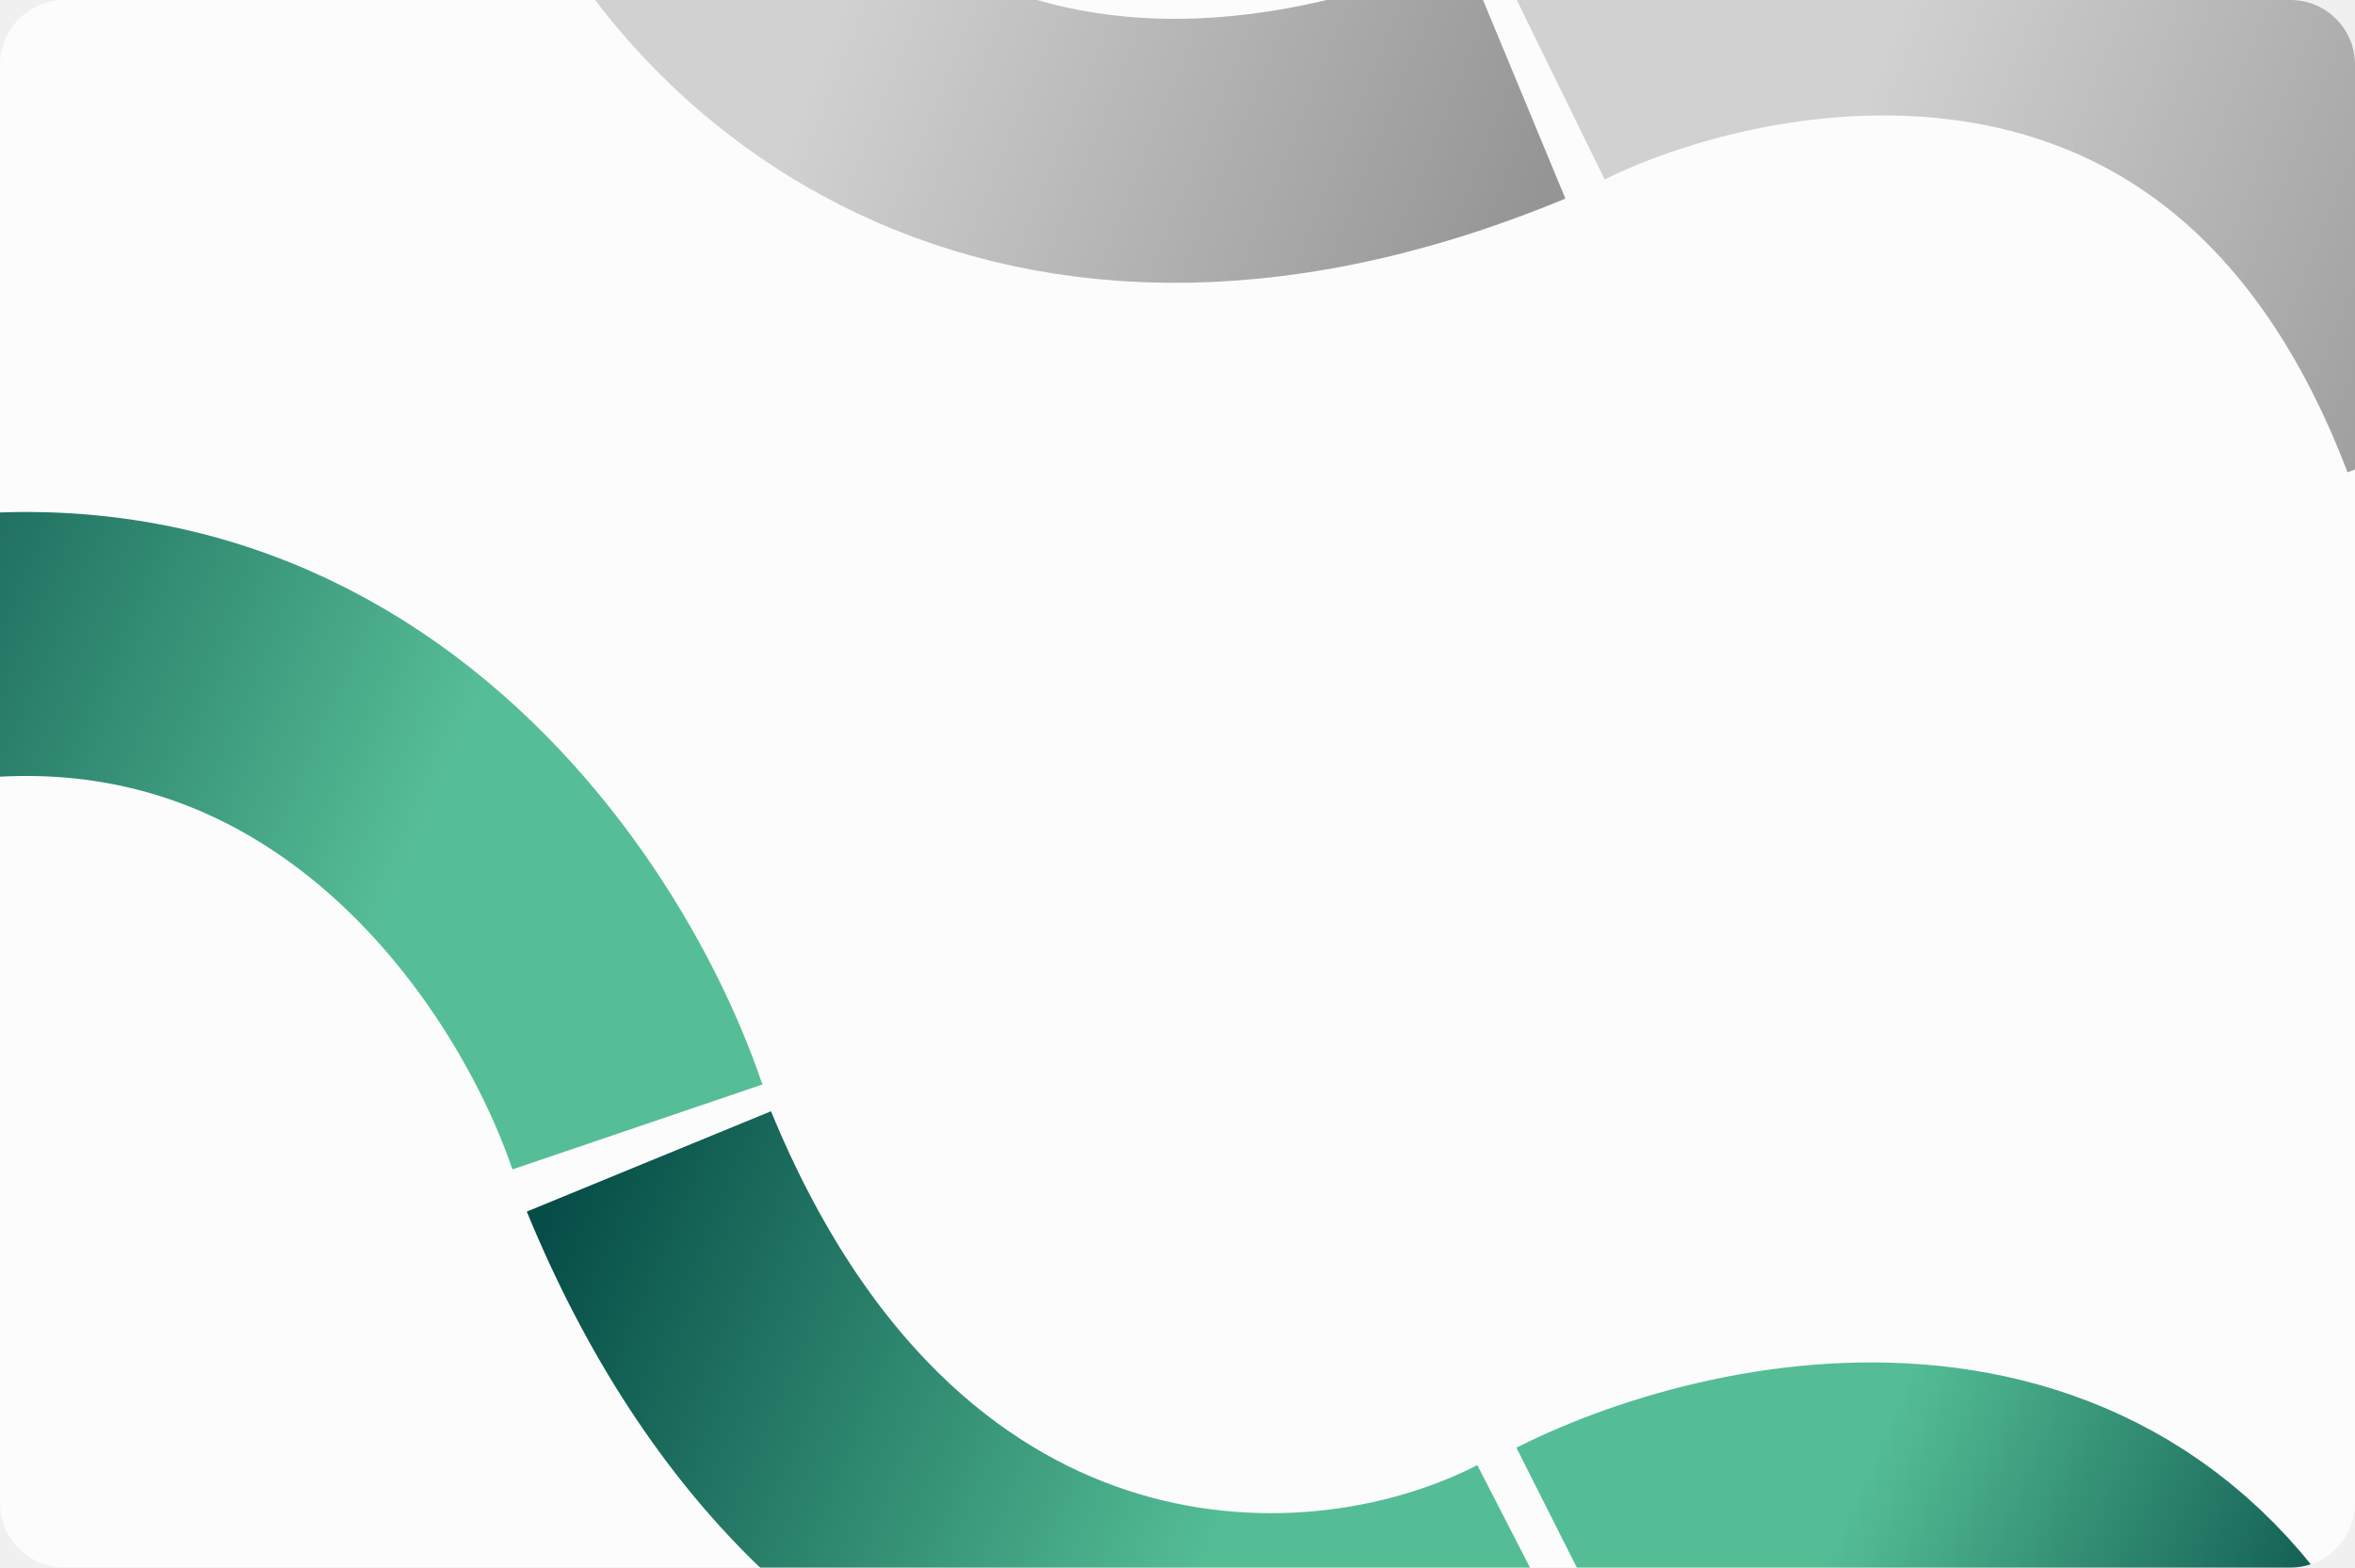
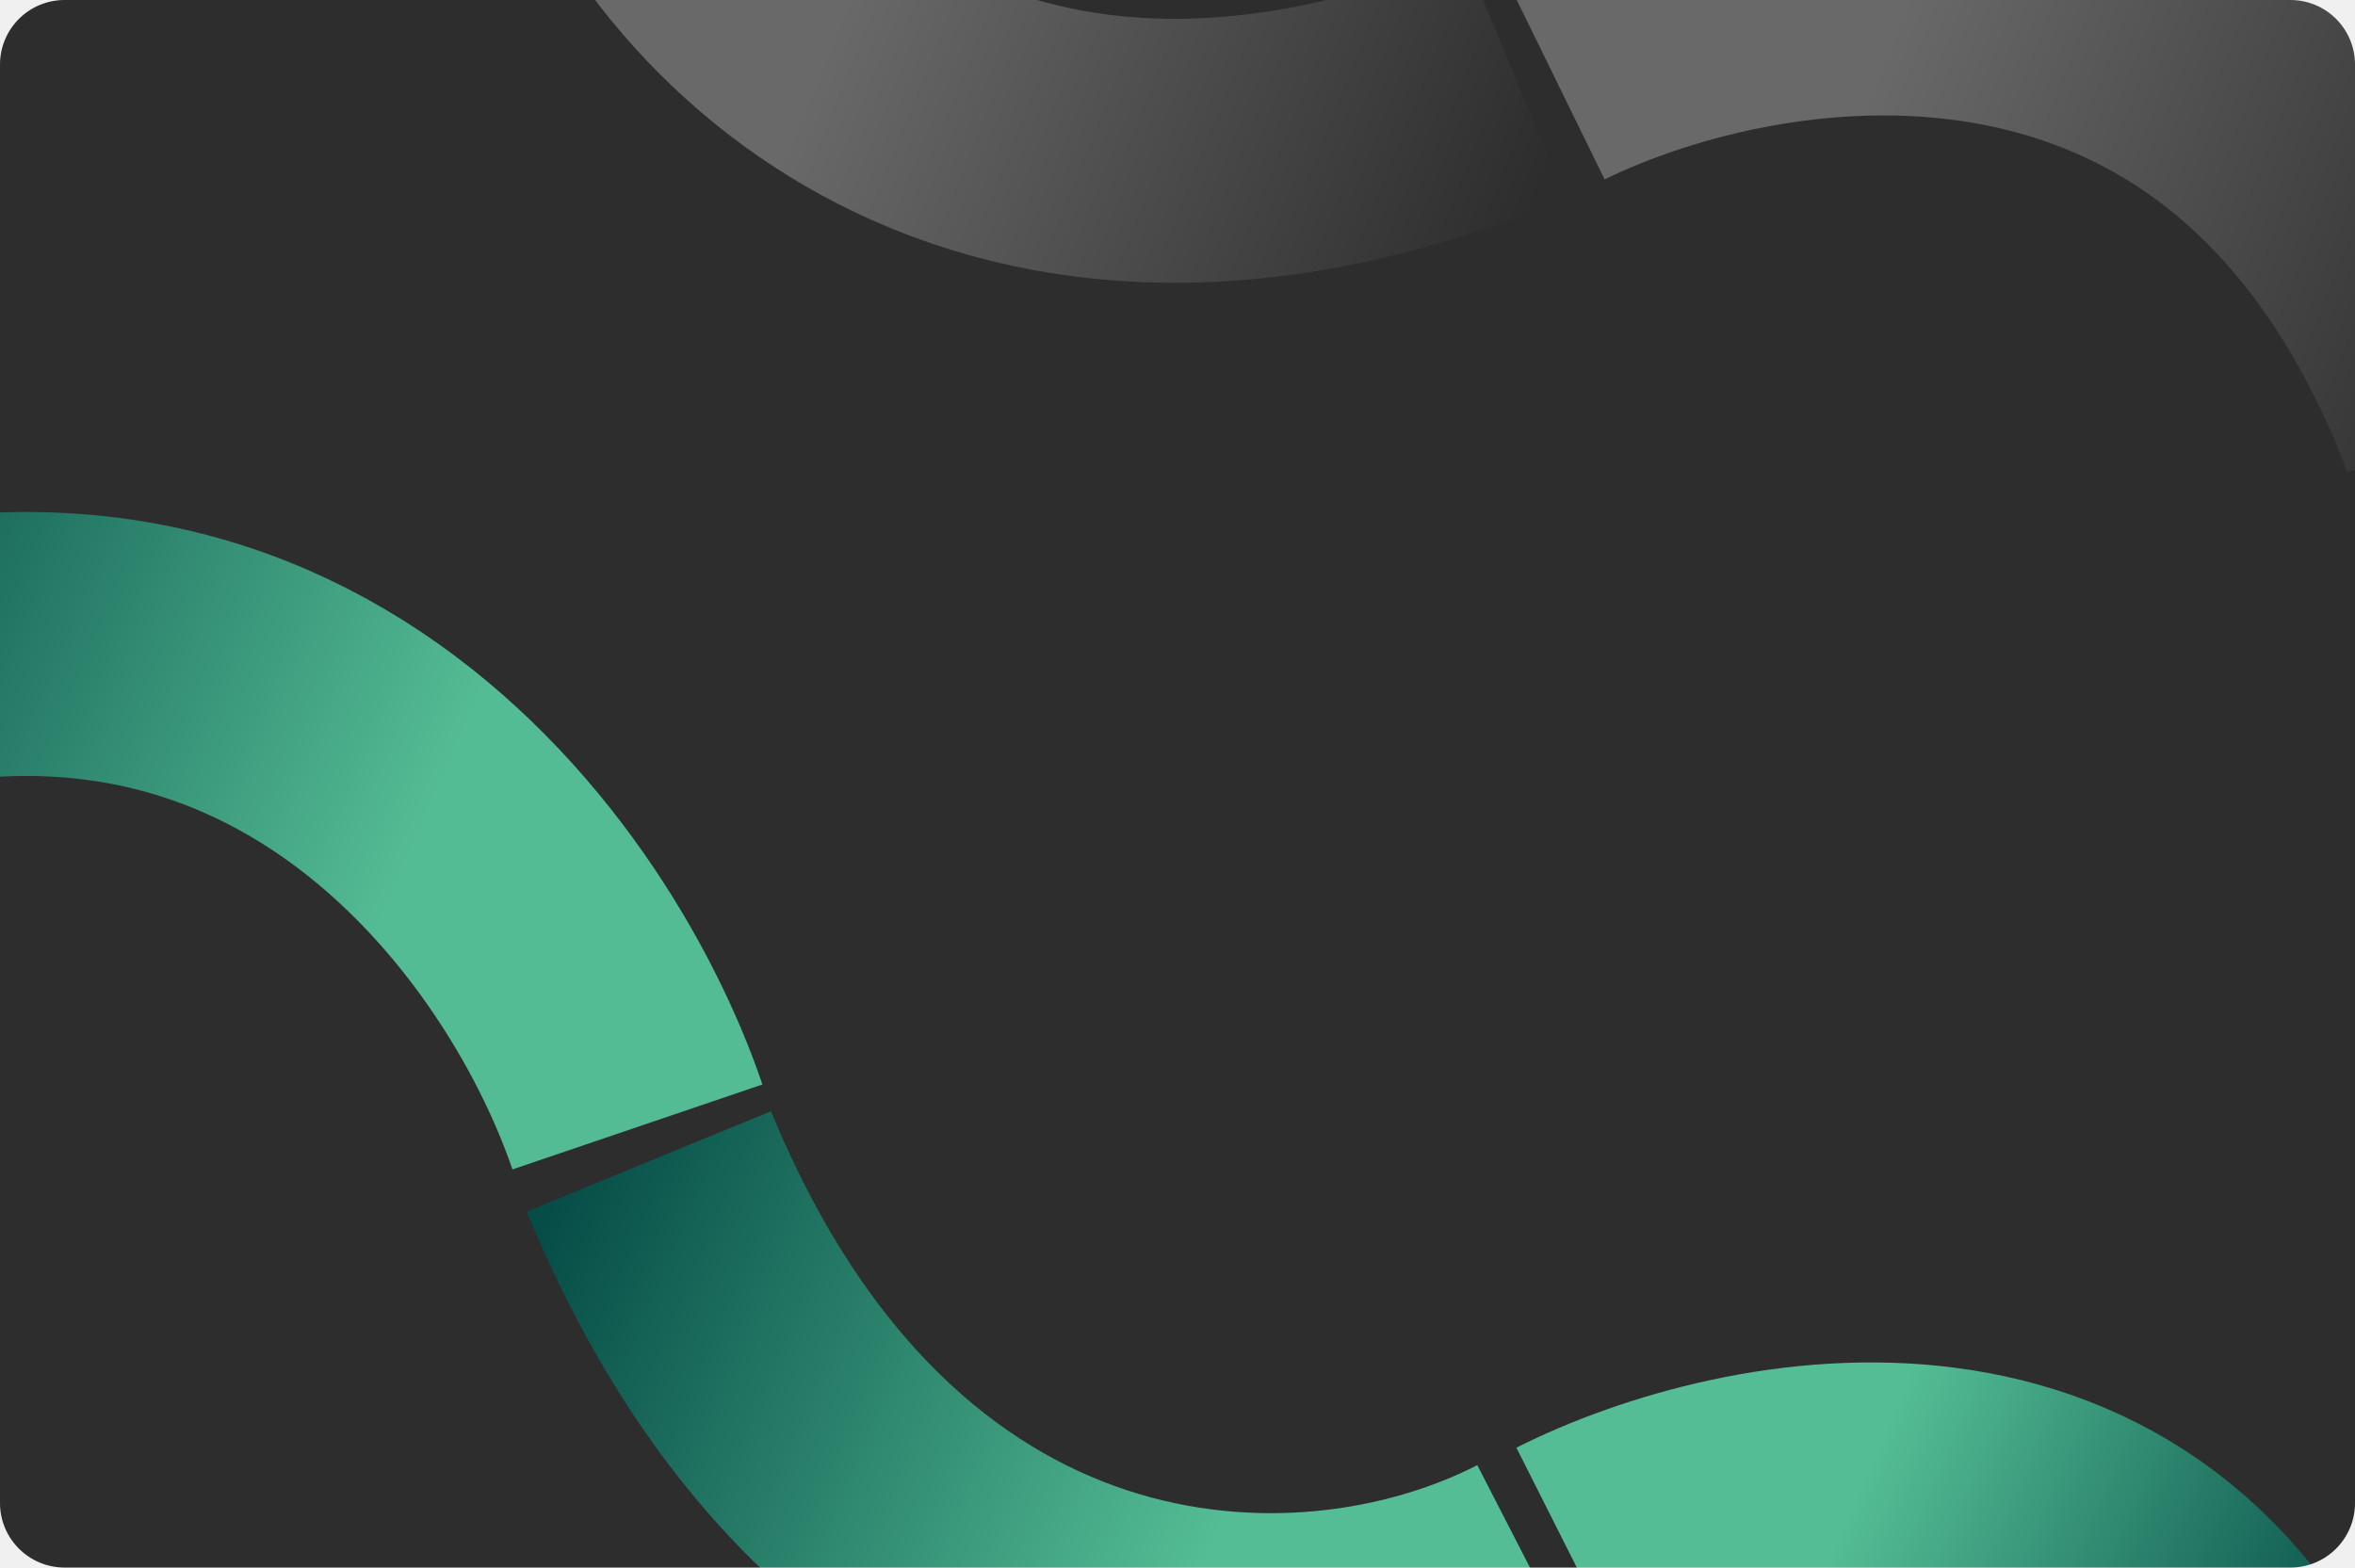
<svg xmlns="http://www.w3.org/2000/svg" width="1167" height="777" viewBox="0 0 1167 777" fill="none">
  <mask id="mask0_2454_883" style="mask-type:alpha" maskUnits="userSpaceOnUse" x="0" y="0" width="1167" height="777">
    <rect width="1167" height="777" rx="32" fill="white" />
  </mask>
  <g mask="url(#mask0_2454_883)">
-     <rect x="-78" y="-243" width="1335" height="1127" rx="32" fill="#FCFCFC" />
+     <rect x="-78" y="-243" width="1335" height="1127" rx="32" fill="#2D2D2D" />
    <g opacity="0.5">
      <path d="M303.106 -122.952C342.144 -0.306 495.449 143.824 750.652 38.001" stroke="url(#paint0_linear_2454_883)" stroke-width="130.846" />
      <path d="M766.381 30.171C875.734 -23.384 1120.44 -62.226 1224.44 210.843" stroke="url(#paint1_linear_2454_883)" stroke-opacity="0.99" stroke-width="130.846" />
    </g>
    <path d="M780.877 776.006C866.635 732.787 1057.34 694.28 1134.09 886" stroke="url(#paint2_linear_2454_883)" stroke-width="130.846" />
    <path d="M761.975 784.416C644.672 844.717 429.165 837.55 321.553 575.687" stroke="url(#paint3_linear_2454_883)" stroke-width="130.846" />
    <path d="M315.871 558.604C275.723 440.462 127.046 234.642 -146.475 356.493" stroke="url(#paint4_linear_2454_883)" stroke-opacity="0.99" stroke-width="130.846" />
  </g>
  <defs>
    <linearGradient id="paint0_linear_2454_883" x1="763.191" y1="98.806" x2="431.355" y2="-35.046" gradientUnits="userSpaceOnUse">
      <stop stop-color="#2D2D2D" />
      <stop offset="1" stop-color="#A6A6A6" />
    </linearGradient>
    <linearGradient id="paint1_linear_2454_883" x1="1231.54" y1="239.209" x2="898.862" y2="107.874" gradientUnits="userSpaceOnUse">
      <stop stop-color="#2D2D2D" />
      <stop offset="1" stop-color="#A6A6A6" />
    </linearGradient>
    <linearGradient id="paint2_linear_2454_883" x1="1139.18" y1="906.076" x2="894.459" y2="799.101" gradientUnits="userSpaceOnUse">
      <stop stop-color="#064D47" />
      <stop offset="1" stop-color="#54BD95" />
    </linearGradient>
    <linearGradient id="paint3_linear_2454_883" x1="268.323" y1="610.534" x2="605.418" y2="754.806" gradientUnits="userSpaceOnUse">
      <stop stop-color="#064D47" />
      <stop offset="1" stop-color="#54BD95" />
    </linearGradient>
    <linearGradient id="paint4_linear_2454_883" x1="-172.212" y1="371.84" x2="163.665" y2="518.545" gradientUnits="userSpaceOnUse">
      <stop stop-color="#064D47" />
      <stop offset="1" stop-color="#54BD95" />
    </linearGradient>
  </defs>
</svg>
